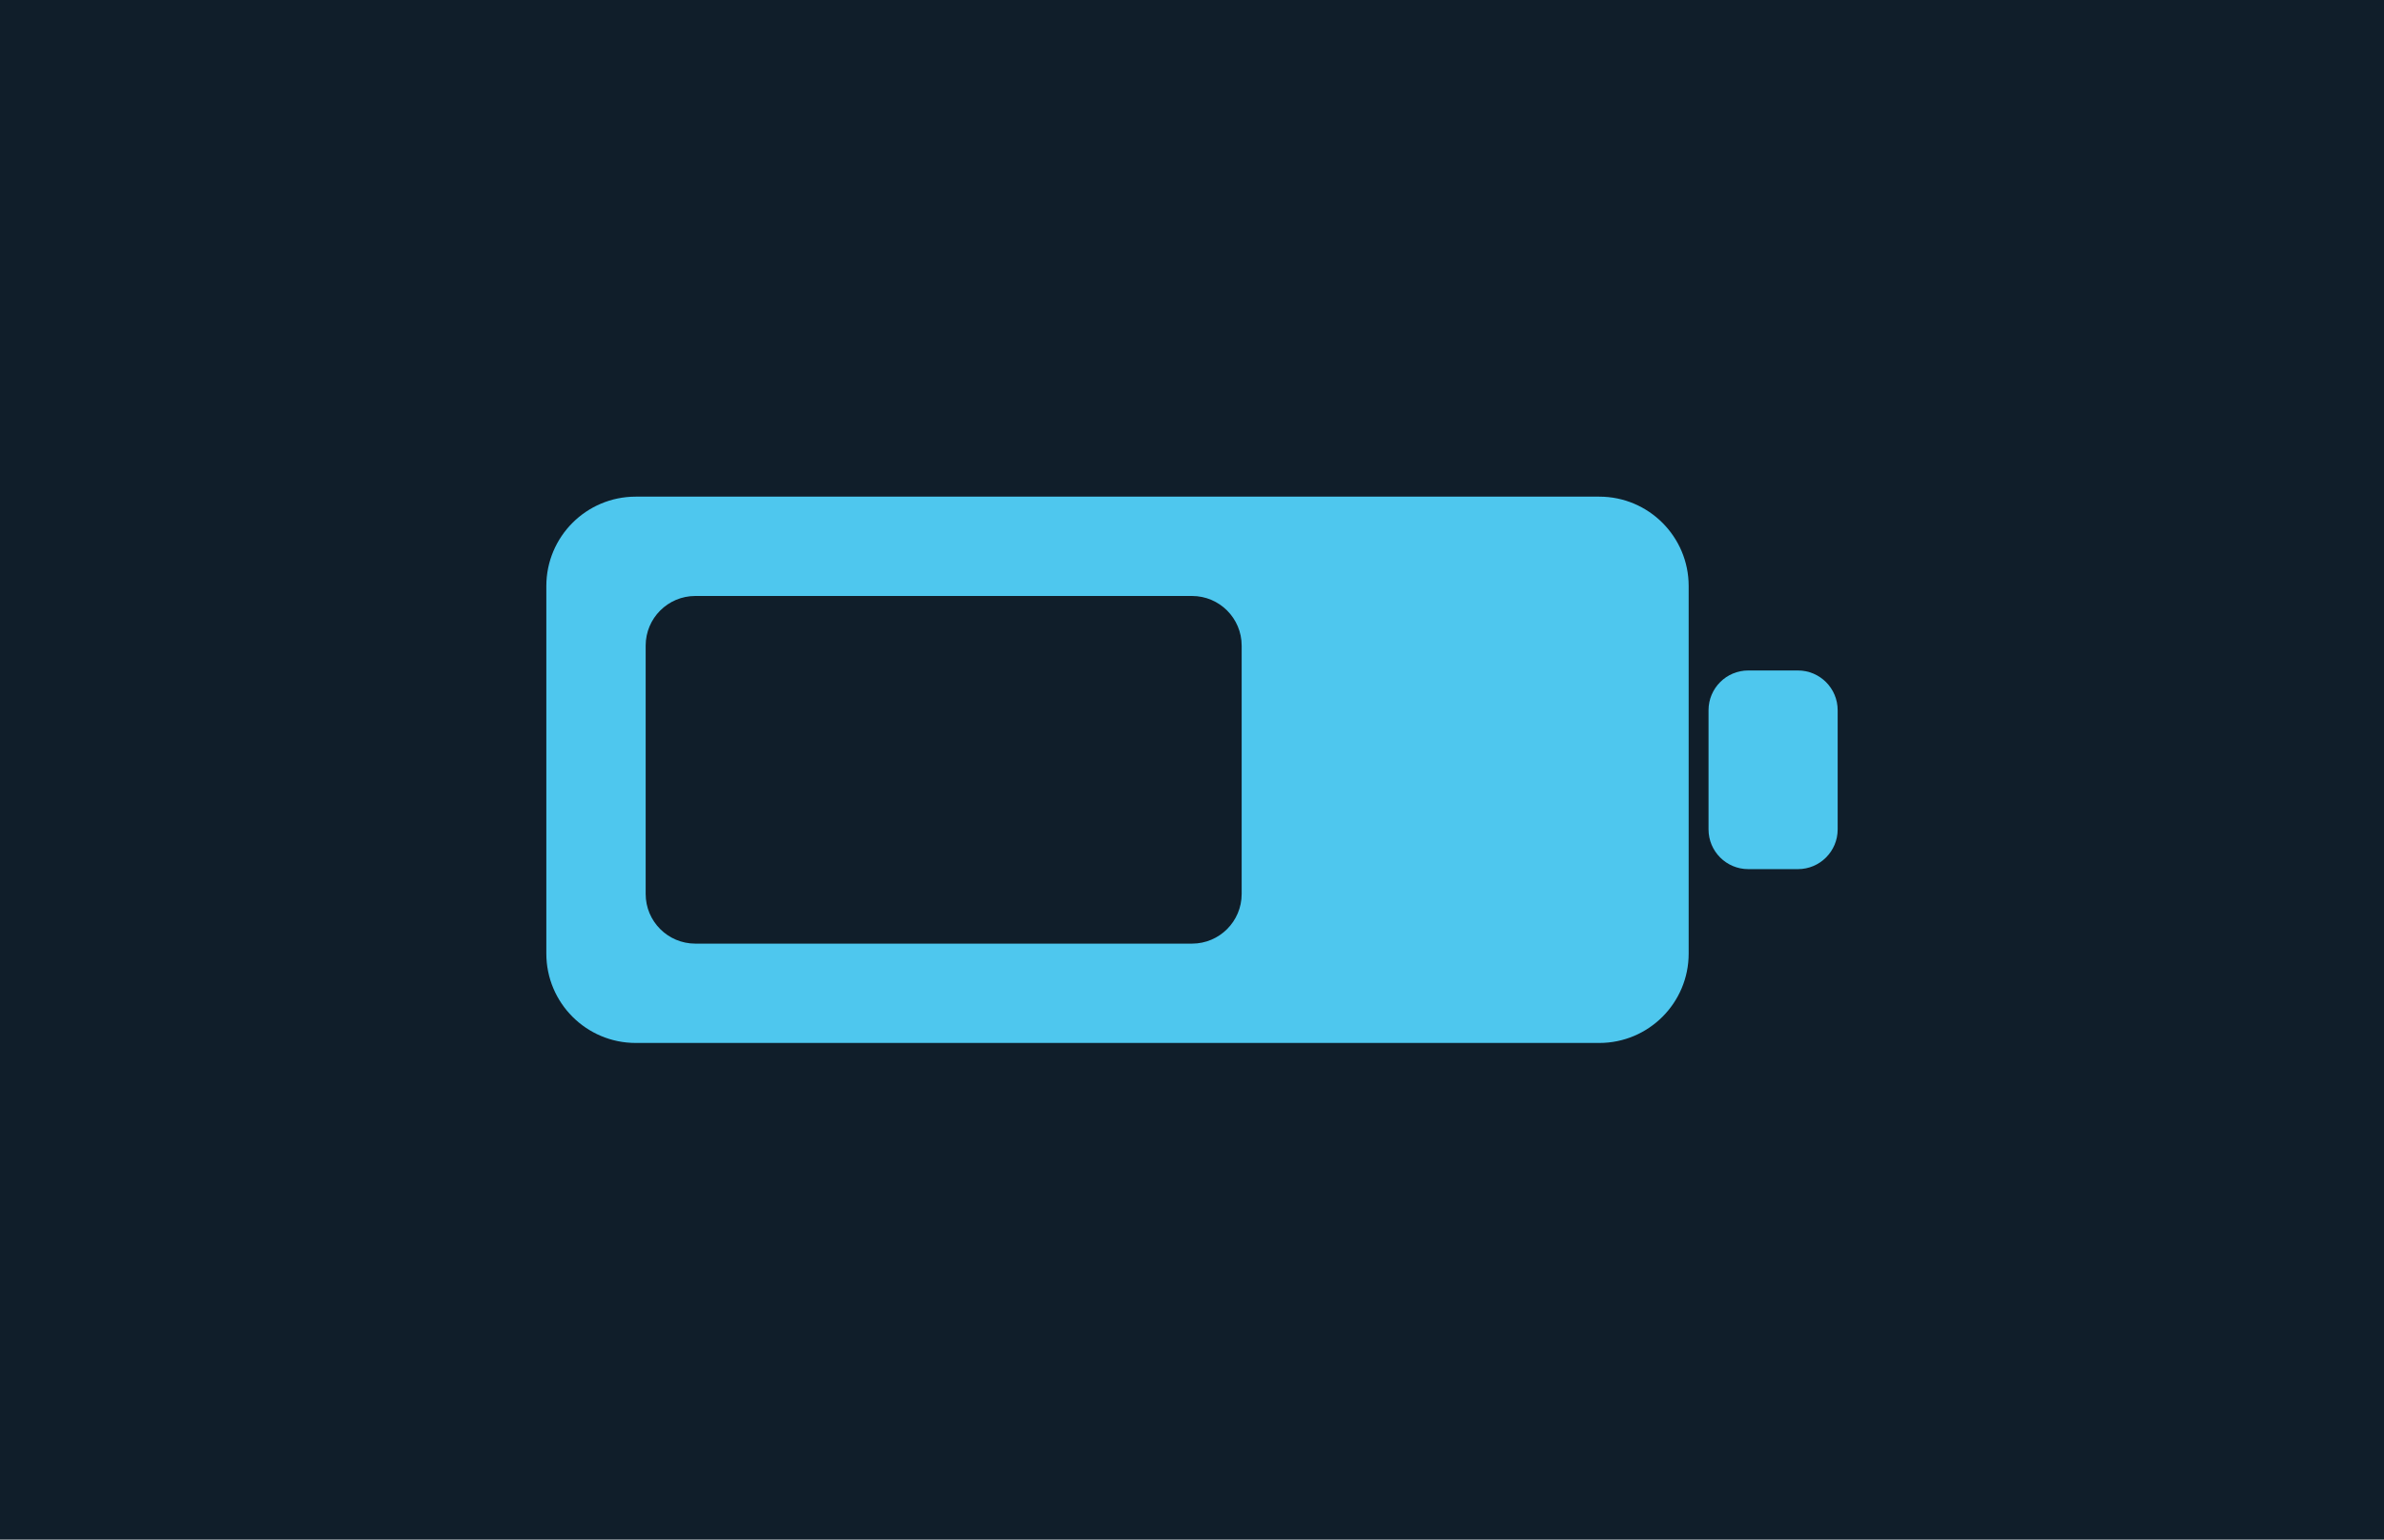
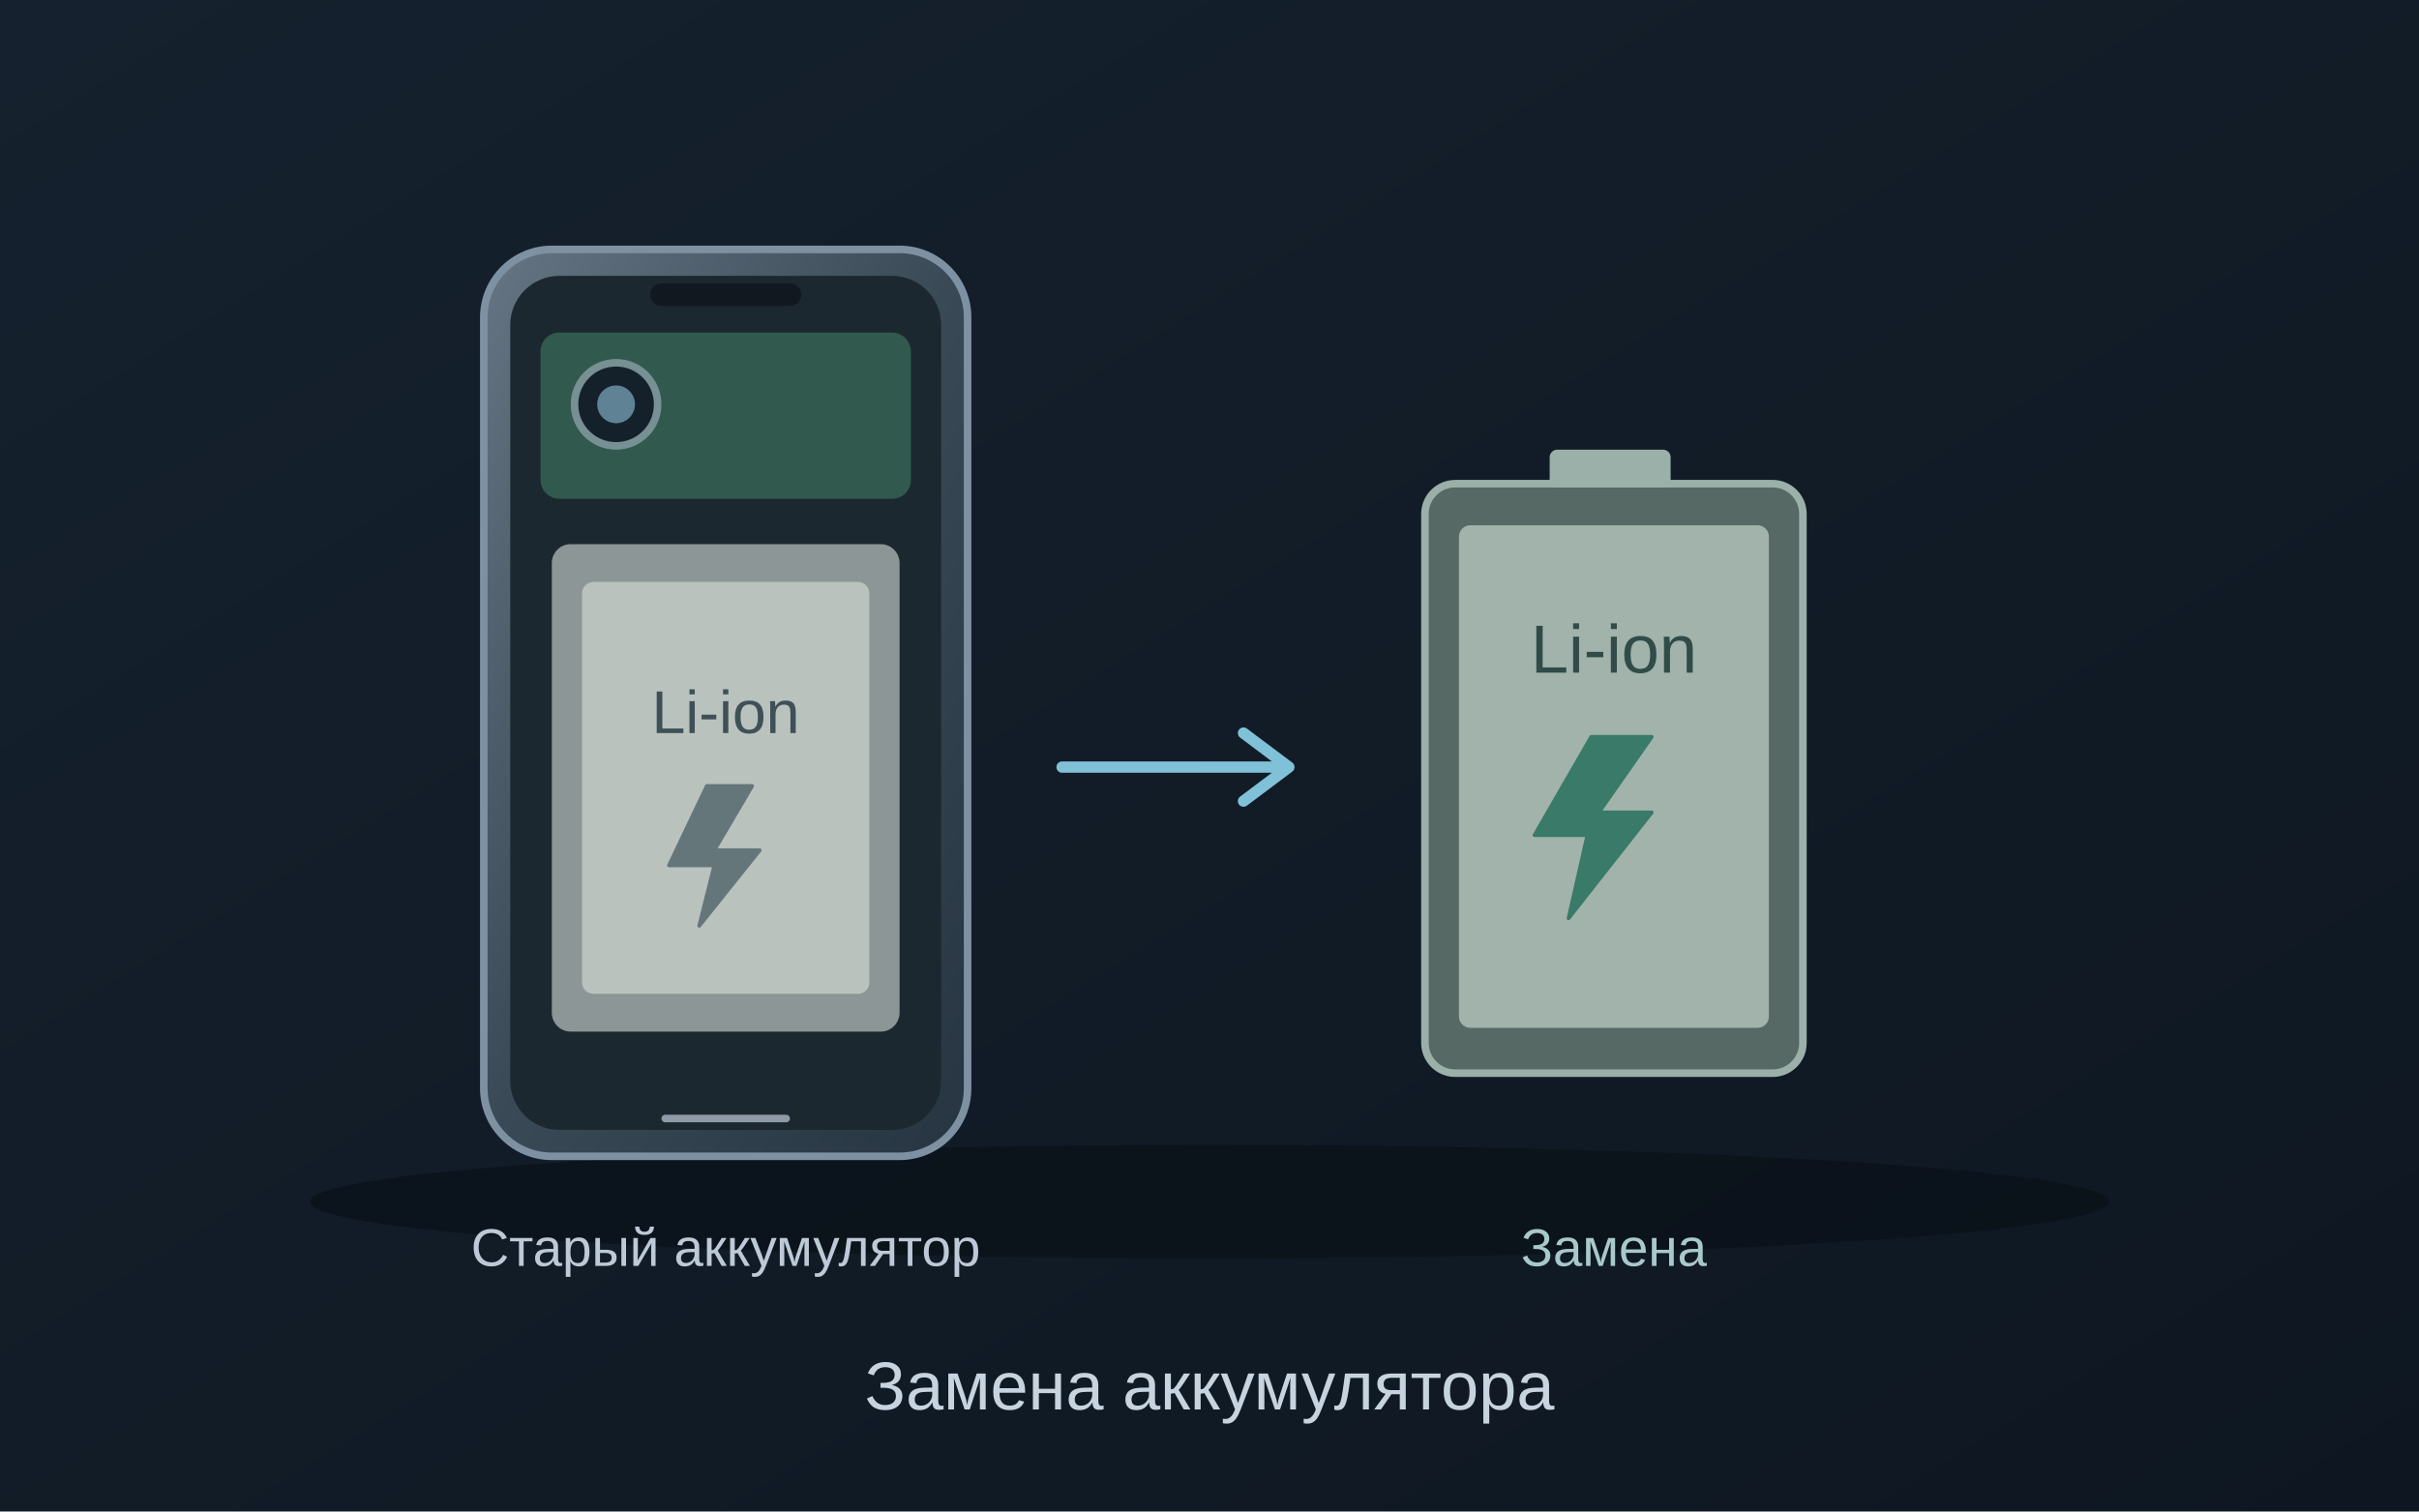
- <svg xmlns="http://www.w3.org/2000/svg" viewBox="0 0 480 310" role="img" aria-label="Замена аккумулятора">
-   <rect width="480" height="310" fill="#101e2a" />
-   <rect x="110" y="100" width="230" height="110" rx="18" fill="#4ec7ee" />
-   <rect x="344" y="135" width="26" height="40" rx="8" fill="#4ec7ee" />
-   <rect x="130" y="120" width="120" height="70" rx="10" fill="#101e2a" />
+ <svg xmlns="http://www.w3.org/2000/svg" viewBox="0 0 640 400" role="img" aria-labelledby="title desc">
+   <defs>
+     <linearGradient id="bg" x2="1" y2="1">
+       <stop stop-color="#15212e" />
+       <stop offset="1" stop-color="#0e1721" />
+     </linearGradient>
+     <linearGradient id="metal" x2="1" y2="1">
+       <stop stop-color="#657583" />
+       <stop offset=".5" stop-color="#394956" />
+       <stop offset="1" stop-color="#263541" />
+     </linearGradient>
+     <linearGradient id="glass" x2="1" y2="1">
+       <stop stop-color="#6ba6c1" />
+       <stop offset="1" stop-color="#28495e" />
+     </linearGradient>
+   </defs>
+   <rect x="0" y="0" width="640" height="400" rx="0" fill="url(#bg)" />
+   <ellipse cx="320" cy="318" rx="238" ry="15" fill="#080f17" opacity=".7" />
+   <rect x="128" y="66" width="128" height="240" rx="18" fill="url(#metal)" stroke="#7e91a3" stroke-width="2" />
+   <rect x="135" y="73" width="114" height="226" rx="13" fill="#1c2830" />
+   <rect x="172.0" y="75" width="40" height="6" rx="3" fill="#111820" />
+   <path d="M176.0 296h32" stroke="#8f9aa6" stroke-width="2" fill="none" stroke-linecap="round" stroke-linejoin="round" />
+   <rect x="143" y="88" width="98" height="44" rx="5" fill="#31594e" />
+   <circle cx="163" cy="107" r="11" fill="#14212a" stroke="#779093" stroke-width="2" />
+   <circle cx="163" cy="107" r="5" fill="#5f8294" />
+   <rect x="146" y="144" width="92" height="129" rx="5" fill="#8d9697" />
+   <rect x="154" y="154" width="76" height="109" rx="3" fill="#bac2be" />
+   <text x="192" y="194" font-family="Arial, sans-serif" font-size="16" font-weight="500" fill="#3f5057" text-anchor="middle">Li-ion</text>
+   <path d="M187 208h12l-10 17h12l-16 20 4-16h-12Z" stroke="#65767b" stroke-width="1" fill="#65767b" stroke-linecap="round" stroke-linejoin="round" />
+   <path d="M281 203h60m-12 -9 12 9-12 9" stroke="#80c1d8" stroke-width="3" fill="none" stroke-linecap="round" stroke-linejoin="round" />
+   <rect x="377" y="128" width="100" height="156" rx="8" fill="#566965" stroke="#9bb0a8" stroke-width="2" />
+   <rect x="410" y="119" width="32" height="10" rx="2" fill="#9bb0a8" />
+   <rect x="386" y="139" width="82" height="133" rx="3" fill="#a1b3aa" />
+   <text x="427" y="178" font-family="Arial, sans-serif" font-size="18" font-weight="500" fill="#304b48" text-anchor="middle">Li-ion</text>
+   <path d="M421 195h16l-14 20h14l-22 28 5-22h-14Z" stroke="#397a68" stroke-width="1" fill="#397a68" stroke-linecap="round" stroke-linejoin="round" />
+   <text x="192" y="335" font-family="Arial, sans-serif" font-size="14" font-weight="500" fill="#bdc9d6" text-anchor="middle">Старый аккумулятор</text>
+   <text x="427" y="335" font-family="Arial, sans-serif" font-size="14" font-weight="500" fill="#a8c9c9" text-anchor="middle">Замена</text>
+   <text x="320" y="373" font-family="Arial, sans-serif" font-size="18" font-weight="500" fill="#c7d4df" text-anchor="middle">Замена аккумулятора</text>
</svg>
